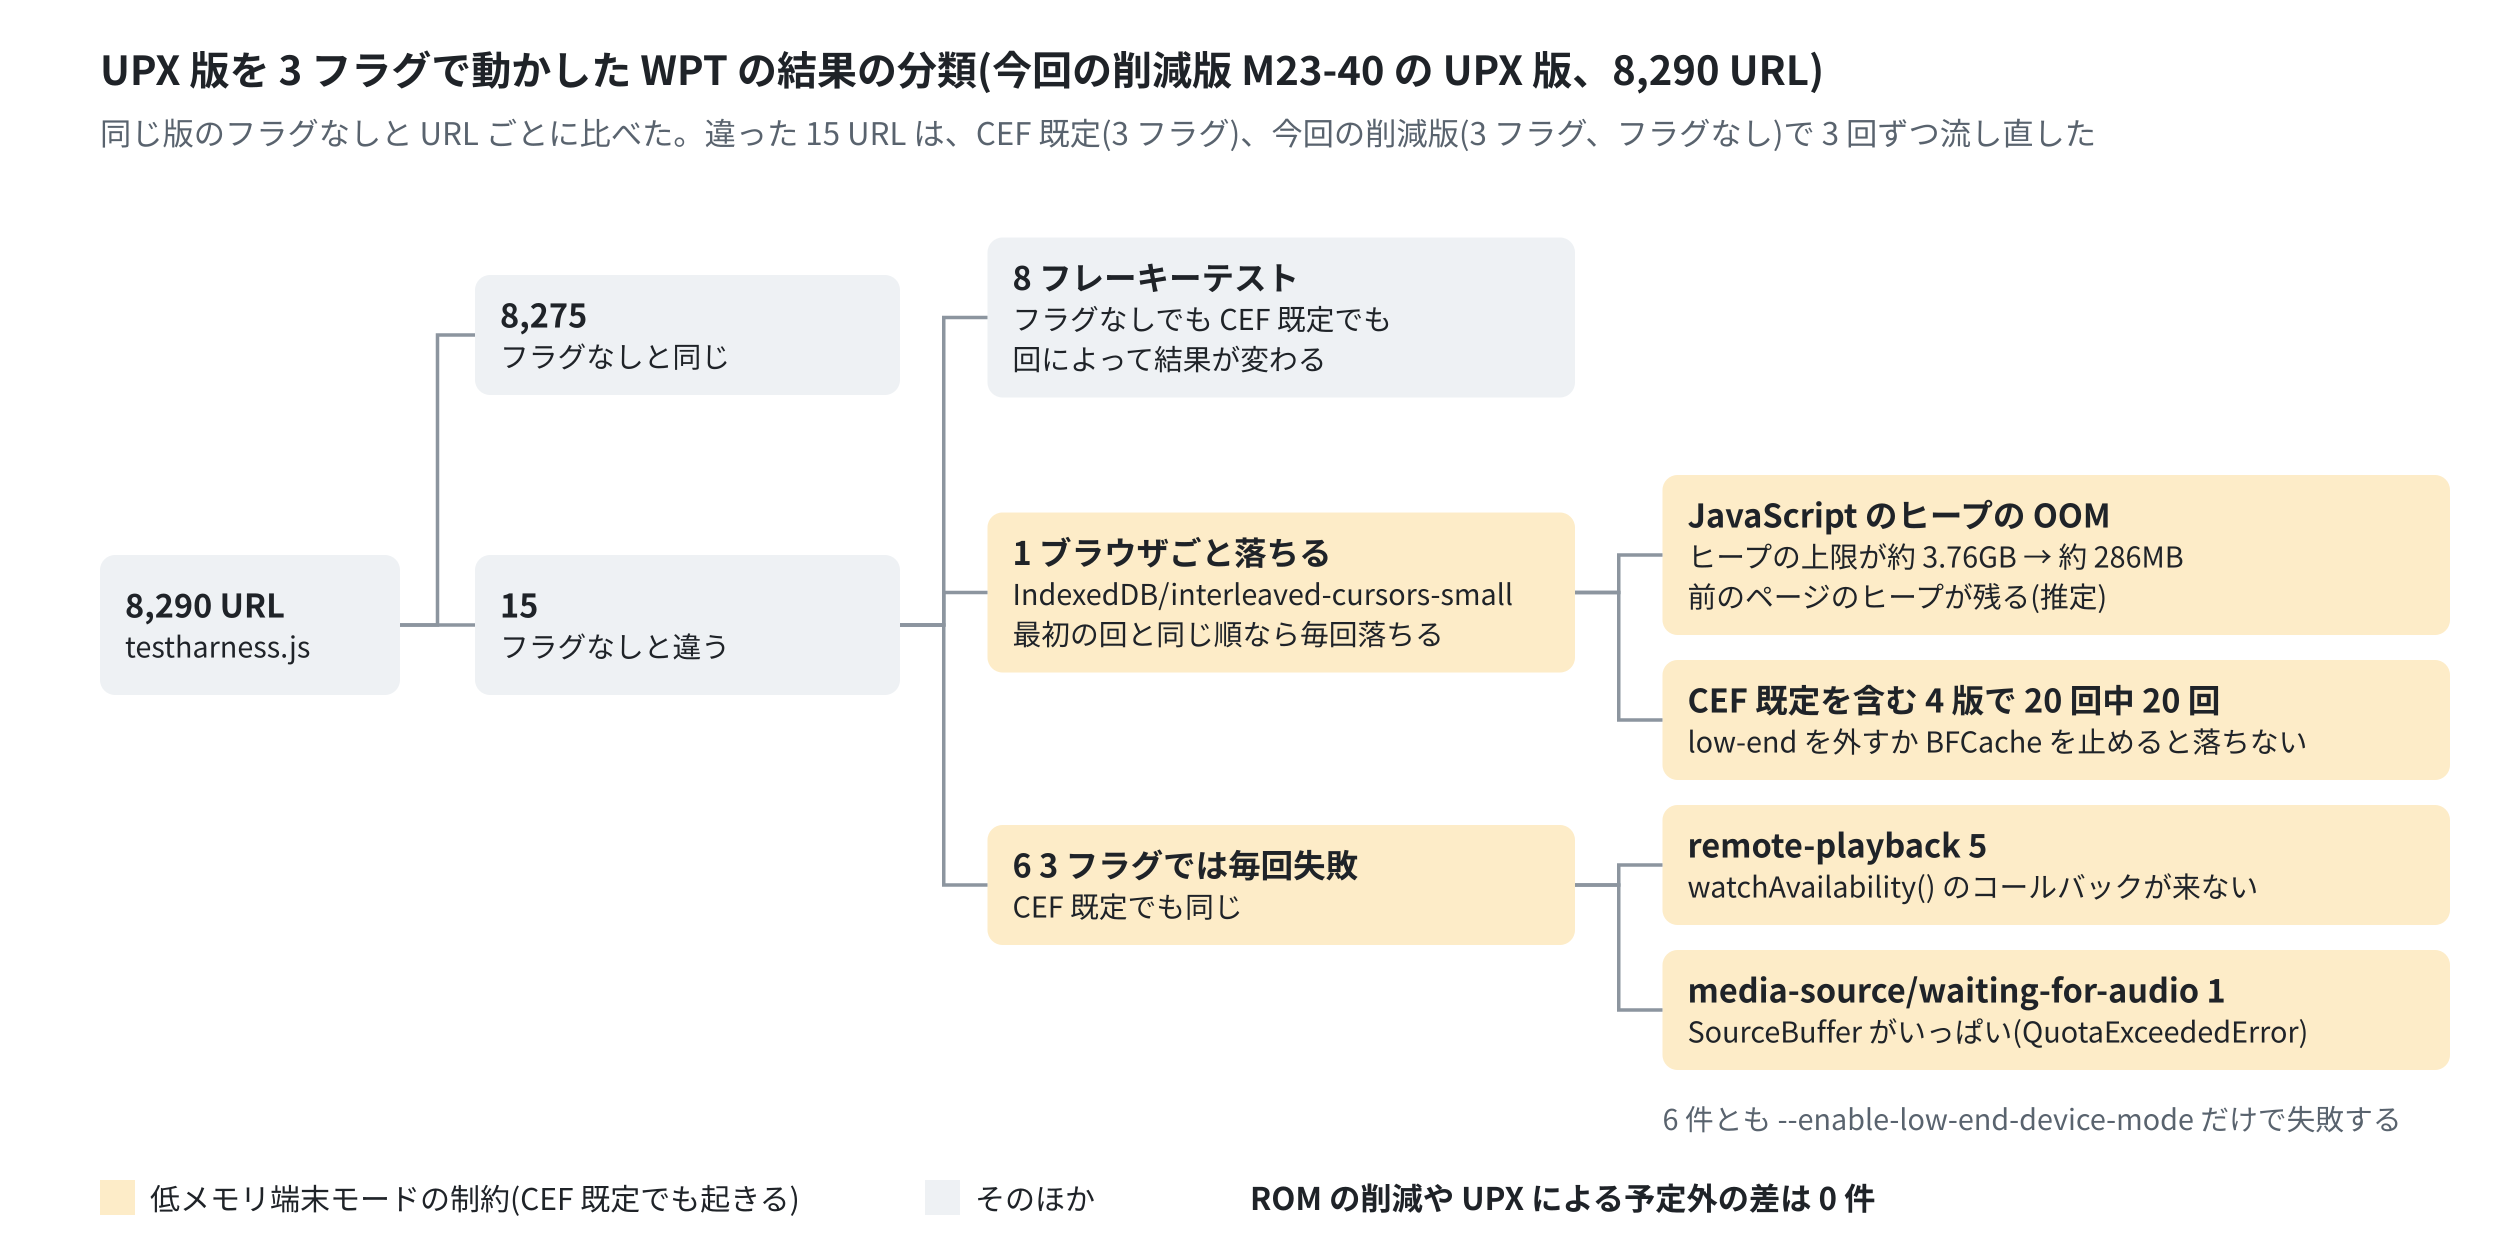
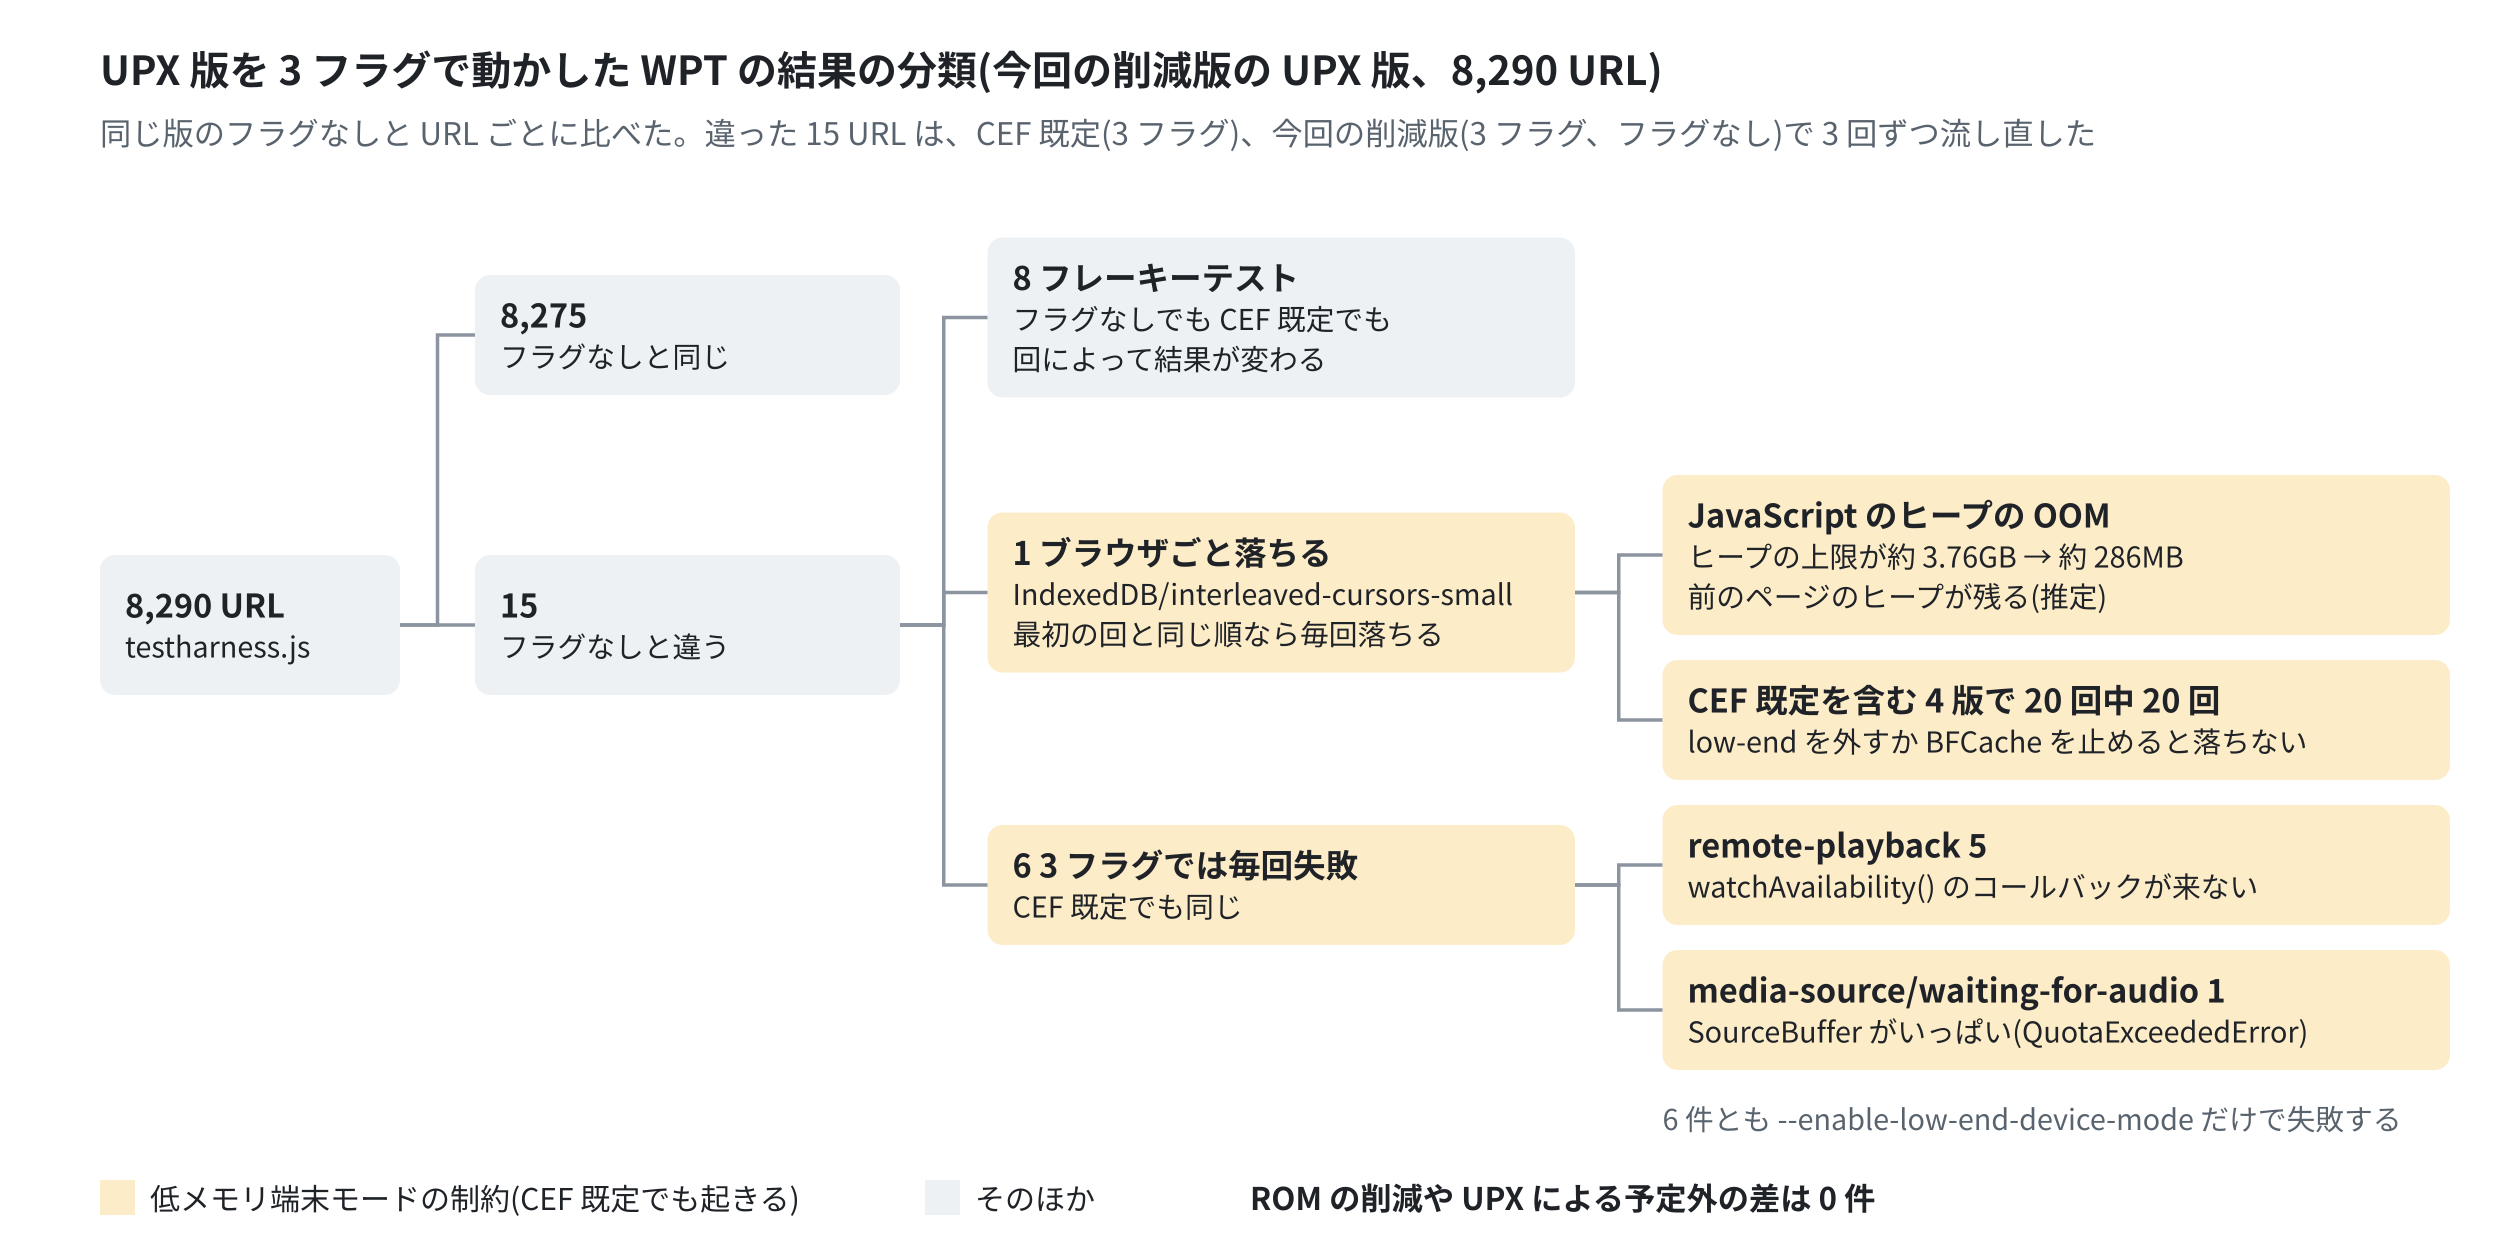
<svg xmlns="http://www.w3.org/2000/svg" width="1000" height="500" viewBox="0 0 1000 500" font-family="'Hiragino Sans','Hiragino Kaku Gothic ProN','Noto Sans JP','Noto Sans CJK JP',sans-serif" font-size="13" fill="#1f2328">
  <rect width="1000" height="500" fill="#ffffff" />
-   <text x="40.0" y="34.0" font-size="16" text-anchor="start" fill="#1f2328" font-weight="bold">UPX 版を 3 フラグで動かした WPT の結果の分類(今回の削減版 M23-40 の UPX 版、8,290 URL)</text>
+   <text x="40.0" y="34.0" font-size="16" text-anchor="start" fill="#1f2328" font-weight="bold">UPX 版を 3 フラグで動かした WPT の結果の分類(今回の削減版の UPX 版、8,290 URL)</text>
  <text x="40.0" y="58.0" font-size="12.5" text-anchor="start" fill="#59636e" font-weight="normal">同じ版のフラグなしと URL ごとに比べた。違った 15 URL は、CEF 既定(3 フラグ)、今回の削減版(3 フラグ、フラグなし)で 3 回ずつ流し直した</text>
  <rect x="40.0" y="222.0" width="120.0" height="56.0" fill="#eef1f4" rx="6" />
  <text x="50.0" y="247.0" font-size="13" text-anchor="start" fill="#1f2328" font-weight="bold">8,290 URL</text>
  <text x="50.0" y="263.0" font-size="11.5" text-anchor="start" fill="#1f2328" font-weight="normal">testharness.js</text>
  <rect x="190.0" y="110.0" width="170.0" height="48.0" fill="#eef1f4" rx="6" />
  <text x="200.0" y="131.0" font-size="13" text-anchor="start" fill="#1f2328" font-weight="bold">8,275</text>
  <text x="200.0" y="147.0" font-size="11.5" text-anchor="start" fill="#1f2328" font-weight="normal">フラグなしと同じ</text>
  <rect x="190.0" y="222.0" width="170.0" height="56.0" fill="#eef1f4" rx="6" />
  <text x="200.0" y="247.0" font-size="13" text-anchor="start" fill="#1f2328" font-weight="bold">15</text>
  <text x="200.0" y="263.0" font-size="11.5" text-anchor="start" fill="#1f2328" font-weight="normal">フラグなしと違う</text>
  <path d="M160.0,250.0 H175.0 V134.0 H190.0" fill="none" stroke="#8c959f" stroke-width="1.4" />
  <path d="M160.0,250.0 H175.0 V250.0 H190.0" fill="none" stroke="#8c959f" stroke-width="1.4" />
  <rect x="395.0" y="95.0" width="235.0" height="64.0" fill="#eef1f4" rx="6" />
  <text x="405.0" y="116.0" font-size="13" text-anchor="start" fill="#1f2328" font-weight="bold">8 フレーキーテスト</text>
  <text x="405.0" y="132.0" font-size="11.5" text-anchor="start" fill="#1f2328" font-weight="normal">フラグなしでも CEF 既定でも</text>
  <text x="405.0" y="148.0" font-size="11.5" text-anchor="start" fill="#1f2328" font-weight="normal">回によって結果が変わる</text>
  <path d="M360.0,250.0 H377.5 V127.0 H395.0" fill="none" stroke="#8c959f" stroke-width="1.4" />
  <rect x="395.0" y="205.0" width="235.0" height="64.0" fill="#fdecc8" rx="6" />
  <text x="405.0" y="226.0" font-size="13" text-anchor="start" fill="#1f2328" font-weight="bold">1 ブラウザごと落ちる</text>
  <text x="405.0" y="242.0" font-size="11.5" text-anchor="start" fill="#1f2328" font-weight="normal">IndexedDB/interleaved-cursors-small</text>
  <text x="405.0" y="258.0" font-size="11.5" text-anchor="start" fill="#1f2328" font-weight="normal">最初の回と同じ順なら毎回落ちる</text>
  <path d="M360.0,250.0 H377.5 V237.0 H395.0" fill="none" stroke="#8c959f" stroke-width="1.4" />
  <rect x="395.0" y="330.0" width="235.0" height="48.0" fill="#fdecc8" rx="6" />
  <text x="405.0" y="351.0" font-size="13" text-anchor="start" fill="#1f2328" font-weight="bold">6 3 フラグでは毎回失敗</text>
  <text x="405.0" y="367.0" font-size="11.5" text-anchor="start" fill="#1f2328" font-weight="normal">CEF 既定でも同じ</text>
  <path d="M360.0,250.0 H377.5 V354.0 H395.0" fill="none" stroke="#8c959f" stroke-width="1.4" />
  <rect x="665.0" y="190.0" width="315.0" height="64.0" fill="#fdecc8" rx="6" />
  <text x="675.0" y="211.0" font-size="13" text-anchor="start" fill="#1f2328" font-weight="bold">JavaScript のヒープの OOM</text>
  <text x="675.0" y="227.0" font-size="11.5" text-anchor="start" fill="#1f2328" font-weight="normal">ヒープの上限が約 3.76GB → 約 286MB</text>
  <text x="675.0" y="243.0" font-size="11.5" text-anchor="start" fill="#1f2328" font-weight="normal">前のページのヒープが残る(推定)</text>
  <path d="M630.0,237.0 H647.5 V222.0 H665.0" fill="none" stroke="#8c959f" stroke-width="1.4" />
  <rect x="665.0" y="264.0" width="315.0" height="48.0" fill="#fdecc8" rx="6" />
  <text x="675.0" y="285.0" font-size="13" text-anchor="start" fill="#1f2328" font-weight="bold">CEF 既定を含む 4 版で 20 回中 20 回</text>
  <text x="675.0" y="301.0" font-size="11.5" text-anchor="start" fill="#1f2328" font-weight="normal">low-end を外すか BFCache を止めると落ちない</text>
  <path d="M630.0,237.0 H647.5 V288.0 H665.0" fill="none" stroke="#8c959f" stroke-width="1.4" />
  <rect x="665.0" y="322.0" width="315.0" height="48.0" fill="#fdecc8" rx="6" />
  <text x="675.0" y="343.0" font-size="13" text-anchor="start" fill="#1f2328" font-weight="bold">remote-playback 5</text>
  <text x="675.0" y="359.0" font-size="11.5" text-anchor="start" fill="#1f2328" font-weight="normal">watchAvailability() のコールバックが来ない</text>
  <path d="M630.0,354.0 H647.5 V346.0 H665.0" fill="none" stroke="#8c959f" stroke-width="1.4" />
  <rect x="665.0" y="380.0" width="315.0" height="48.0" fill="#fdecc8" rx="6" />
  <text x="675.0" y="401.0" font-size="13" text-anchor="start" fill="#1f2328" font-weight="bold">media-source/waiting-for-audio 1</text>
  <text x="675.0" y="417.0" font-size="11.5" text-anchor="start" fill="#1f2328" font-weight="normal">SourceBuffer がいっぱい(QuotaExceededError)</text>
  <path d="M630.0,354.0 H647.5 V404.0 H665.0" fill="none" stroke="#8c959f" stroke-width="1.4" />
  <text x="665.0" y="452.0" font-size="11.5" text-anchor="start" fill="#59636e" font-weight="normal">6 件とも --enable-low-end-device-mode だけで失敗する</text>
  <rect x="40.0" y="472.0" width="14.0" height="14.0" fill="#fdecc8" />
  <text x="60.0" y="484.0" font-size="12" text-anchor="start" fill="#1f2328" font-weight="normal">低メモリ端末モードの制約(CEF 既定でも起きる)</text>
  <rect x="370.0" y="472.0" width="14.0" height="14.0" fill="#eef1f4" />
  <text x="390.0" y="484.0" font-size="12" text-anchor="start" fill="#1f2328" font-weight="normal">そのほか</text>
  <text x="500.0" y="484.0" font-size="12.5" text-anchor="start" fill="#1f2328" font-weight="bold">ROM の削減や UPX による予定外の差は 0 件</text>
</svg>
